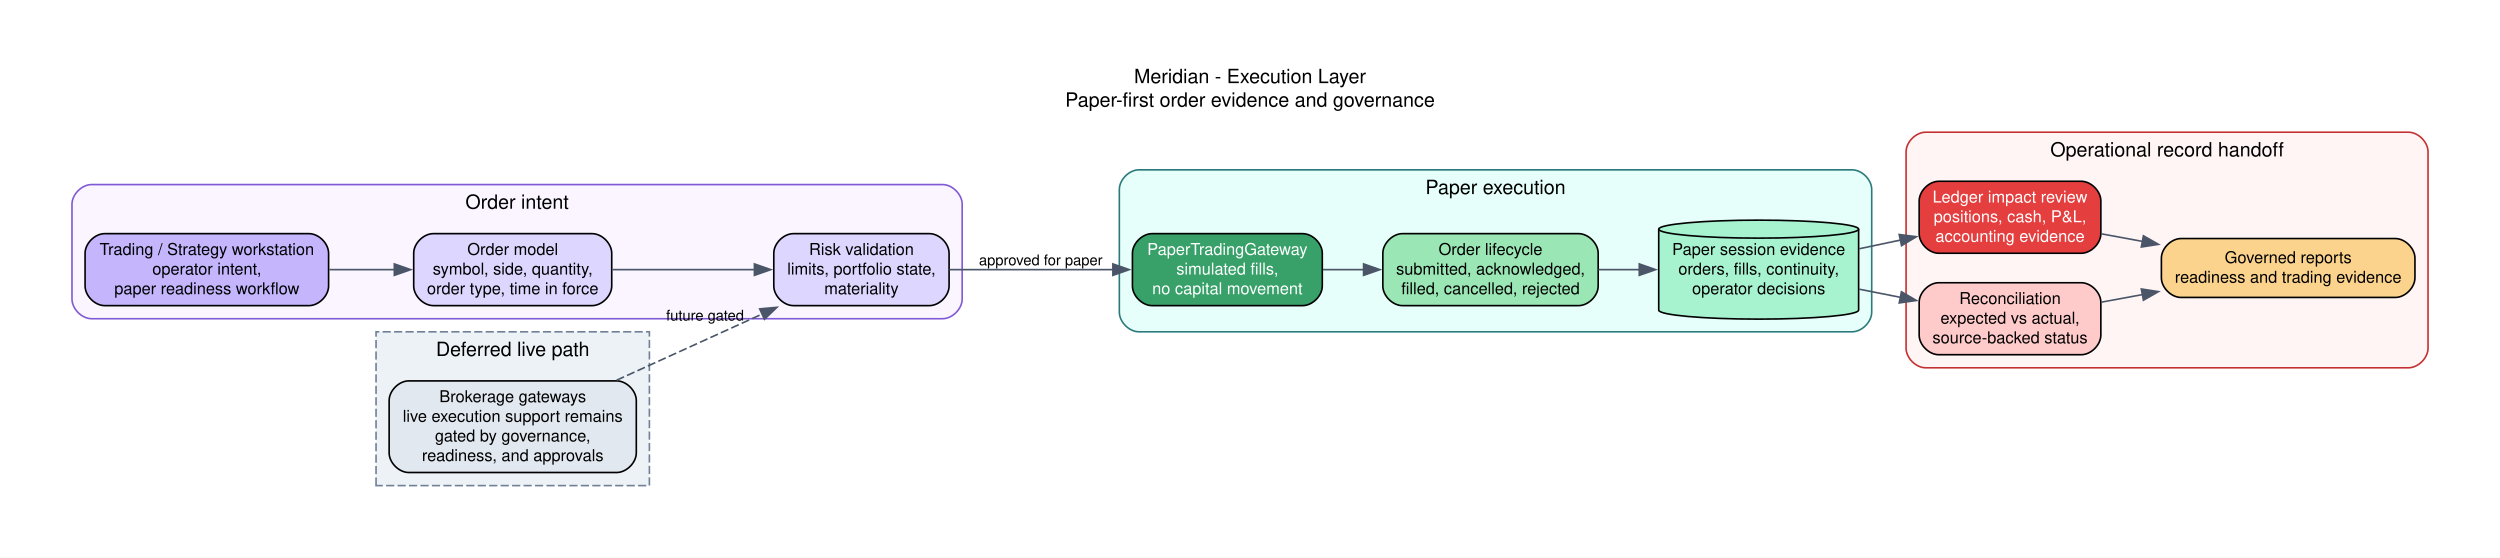
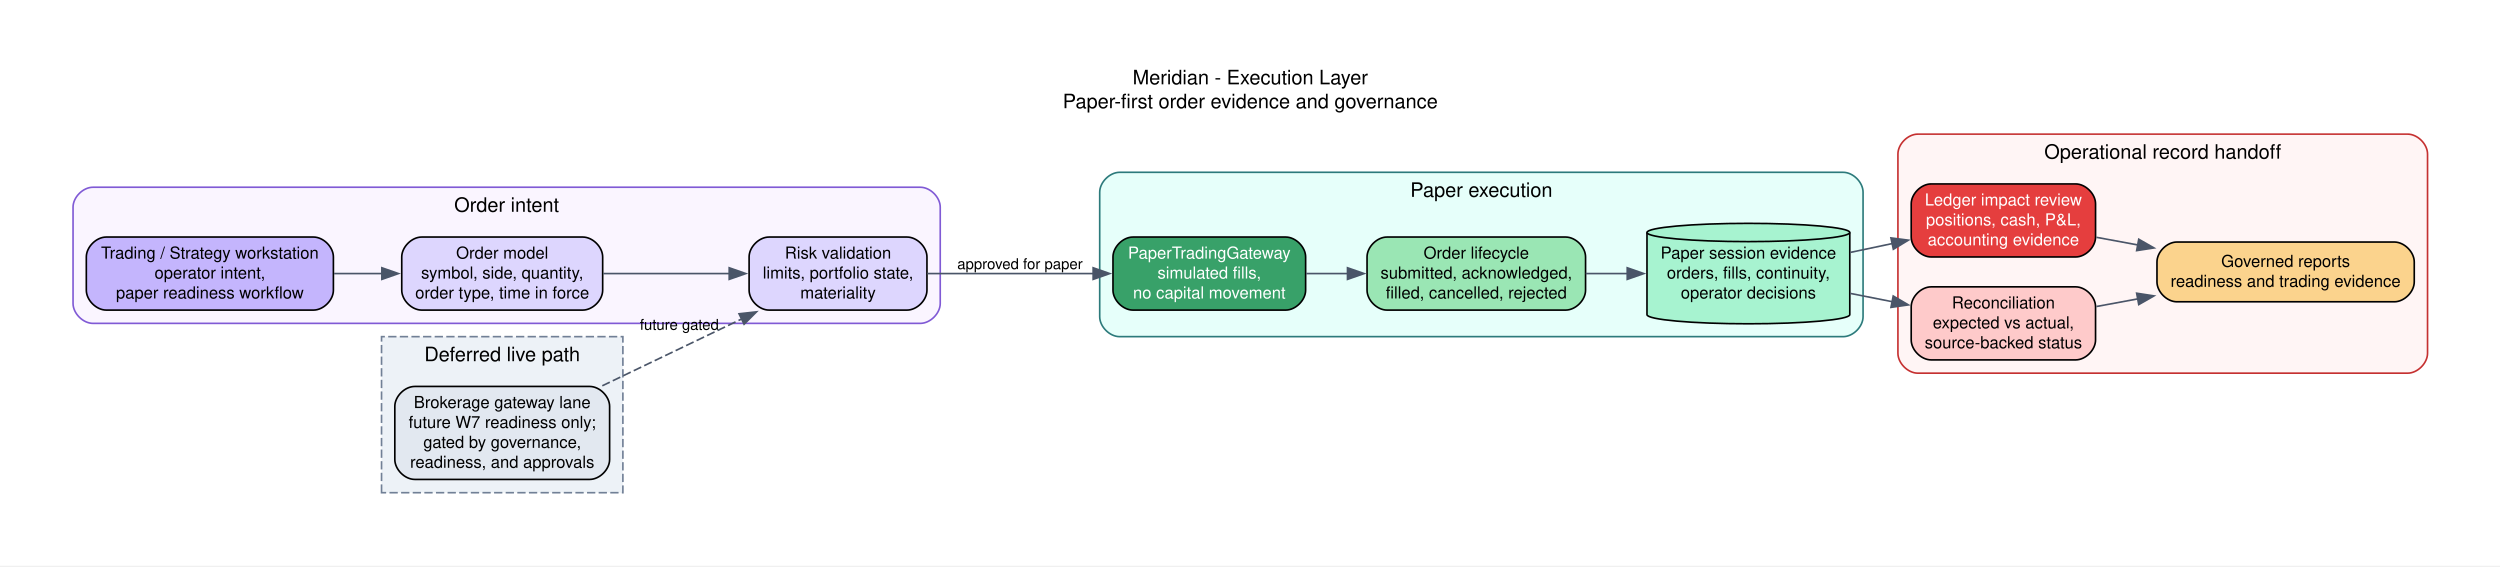
- <svg xmlns="http://www.w3.org/2000/svg" width="1528pt" height="341pt" viewBox="0.00 0.00 1528.00 341.00">
+ <svg xmlns="http://www.w3.org/2000/svg" width="1506pt" height="341pt" viewBox="0.00 0.00 1506.00 341.00">
  <g id="graph0" class="graph" transform="scale(1 1) rotate(0) translate(36 304.8)">
-     <polygon fill="white" stroke="none" points="-36,36 -36,-304.8 1492.02,-304.8 1492.02,36 -36,36" />
-     <text xml:space="preserve" text-anchor="middle" x="728.01" y="-254" font-family="Helvetica,sans-Serif" font-size="12.00">Meridian - Execution Layer</text>
-     <text xml:space="preserve" text-anchor="middle" x="728.01" y="-239.6" font-family="Helvetica,sans-Serif" font-size="12.00">Paper-first order evidence and governance</text>
+     <polygon fill="white" stroke="none" points="-36,36 -36,-304.8 1470.35,-304.8 1470.35,36 -36,36" />
+     <text xml:space="preserve" text-anchor="middle" x="717.17" y="-254" font-family="Helvetica,sans-Serif" font-size="12.00">Meridian - Execution Layer</text>
+     <text xml:space="preserve" text-anchor="middle" x="717.17" y="-239.6" font-family="Helvetica,sans-Serif" font-size="12.00">Paper-first order evidence and governance</text>
    <g id="clust1" class="cluster">
-       <path fill="#faf5ff" stroke="#805ad5" d="M20,-110C20,-110 540.08,-110 540.08,-110 546.08,-110 552.08,-116 552.08,-122 552.08,-122 552.08,-180 552.08,-180 552.08,-186 546.08,-192 540.08,-192 540.08,-192 20,-192 20,-192 14,-192 8,-186 8,-180 8,-180 8,-122 8,-122 8,-116 14,-110 20,-110" />
-       <text xml:space="preserve" text-anchor="middle" x="280.04" y="-177.2" font-family="Helvetica,sans-Serif" font-size="12.00">Order intent</text>
+       <path fill="#faf5ff" stroke="#805ad5" d="M20,-110C20,-110 518.4,-110 518.4,-110 524.4,-110 530.4,-116 530.4,-122 530.4,-122 530.4,-180 530.4,-180 530.4,-186 524.4,-192 518.4,-192 518.4,-192 20,-192 20,-192 14,-192 8,-186 8,-180 8,-180 8,-122 8,-122 8,-116 14,-110 20,-110" />
+       <text xml:space="preserve" text-anchor="middle" x="269.2" y="-177.2" font-family="Helvetica,sans-Serif" font-size="12.00">Order intent</text>
    </g>
    <g id="clust2" class="cluster">
-       <path fill="#e6fffa" stroke="#2c7a7b" d="M660.14,-102C660.14,-102 1095.99,-102 1095.99,-102 1101.99,-102 1107.99,-108 1107.99,-114 1107.99,-114 1107.99,-189 1107.99,-189 1107.99,-195 1101.99,-201 1095.99,-201 1095.99,-201 660.14,-201 660.14,-201 654.14,-201 648.14,-195 648.14,-189 648.14,-189 648.14,-114 648.14,-114 648.14,-108 654.14,-102 660.14,-102" />
-       <text xml:space="preserve" text-anchor="middle" x="878.06" y="-186.2" font-family="Helvetica,sans-Serif" font-size="12.00">Paper execution</text>
+       <path fill="#e6fffa" stroke="#2c7a7b" d="M638.46,-102C638.46,-102 1074.31,-102 1074.31,-102 1080.31,-102 1086.31,-108 1086.31,-114 1086.31,-114 1086.31,-189 1086.31,-189 1086.31,-195 1080.31,-201 1074.31,-201 1074.31,-201 638.46,-201 638.46,-201 632.46,-201 626.46,-195 626.46,-189 626.46,-189 626.46,-114 626.46,-114 626.46,-108 632.46,-102 638.46,-102" />
+       <text xml:space="preserve" text-anchor="middle" x="856.38" y="-186.2" font-family="Helvetica,sans-Serif" font-size="12.00">Paper execution</text>
    </g>
    <g id="clust3" class="cluster">
-       <path fill="#fff5f5" stroke="#c53030" d="M1140.99,-80C1140.99,-80 1436.02,-80 1436.02,-80 1442.02,-80 1448.02,-86 1448.02,-92 1448.02,-92 1448.02,-212 1448.02,-212 1448.02,-218 1442.02,-224 1436.02,-224 1436.02,-224 1140.99,-224 1140.99,-224 1134.99,-224 1128.99,-218 1128.99,-212 1128.99,-212 1128.99,-92 1128.99,-92 1128.99,-86 1134.99,-80 1140.99,-80" />
-       <text xml:space="preserve" text-anchor="middle" x="1288.51" y="-209.2" font-family="Helvetica,sans-Serif" font-size="12.00">Operational record handoff</text>
+       <path fill="#fff5f5" stroke="#c53030" d="M1119.31,-80C1119.31,-80 1414.35,-80 1414.35,-80 1420.35,-80 1426.35,-86 1426.35,-92 1426.35,-92 1426.35,-212 1426.35,-212 1426.35,-218 1420.35,-224 1414.35,-224 1414.35,-224 1119.31,-224 1119.31,-224 1113.31,-224 1107.31,-218 1107.31,-212 1107.31,-212 1107.31,-92 1107.31,-92 1107.31,-86 1113.31,-80 1119.31,-80" />
+       <text xml:space="preserve" text-anchor="middle" x="1266.83" y="-209.2" font-family="Helvetica,sans-Serif" font-size="12.00">Operational record handoff</text>
    </g>
    <g id="clust4" class="cluster">
-       <polygon fill="#edf2f7" stroke="#718096" stroke-dasharray="5,2" points="193.84,-8 193.84,-102 360.91,-102 360.91,-8 193.84,-8" />
-       <text xml:space="preserve" text-anchor="middle" x="277.37" y="-87.2" font-family="Helvetica,sans-Serif" font-size="12.00">Deferred live path</text>
+       <polygon fill="#edf2f7" stroke="#718096" stroke-dasharray="5,2" points="193.84,-8 193.84,-102 339.23,-102 339.23,-8 193.84,-8" />
+       <text xml:space="preserve" text-anchor="middle" x="266.53" y="-87.2" font-family="Helvetica,sans-Serif" font-size="12.00">Deferred live path</text>
    </g>
    <g id="node1" class="node">
      <path fill="#c4b5fd" stroke="black" d="M152.84,-162C152.84,-162 28,-162 28,-162 22,-162 16,-156 16,-150 16,-150 16,-130 16,-130 16,-124 22,-118 28,-118 28,-118 152.84,-118 152.84,-118 158.84,-118 164.84,-124 164.84,-130 164.84,-130 164.84,-150 164.84,-150 164.84,-156 158.84,-162 152.84,-162" />
      <text xml:space="preserve" text-anchor="middle" x="90.42" y="-149" font-family="Helvetica,sans-Serif" font-size="10.00">Trading / Strategy workstation</text>
      <text xml:space="preserve" text-anchor="middle" x="90.42" y="-137" font-family="Helvetica,sans-Serif" font-size="10.00">operator intent,</text>
      <text xml:space="preserve" text-anchor="middle" x="90.42" y="-125" font-family="Helvetica,sans-Serif" font-size="10.00">paper readiness workflow</text>
    </g>
    <g id="node2" class="node">
-       <path fill="#ddd6fe" stroke="black" d="M325.89,-162C325.89,-162 228.85,-162 228.85,-162 222.85,-162 216.85,-156 216.85,-150 216.85,-150 216.85,-130 216.85,-130 216.85,-124 222.85,-118 228.85,-118 228.85,-118 325.89,-118 325.89,-118 331.89,-118 337.89,-124 337.89,-130 337.89,-130 337.89,-150 337.89,-150 337.89,-156 331.89,-162 325.89,-162" />
-       <text xml:space="preserve" text-anchor="middle" x="277.37" y="-149" font-family="Helvetica,sans-Serif" font-size="10.00">Order model</text>
-       <text xml:space="preserve" text-anchor="middle" x="277.37" y="-137" font-family="Helvetica,sans-Serif" font-size="10.00">symbol, side, quantity,</text>
-       <text xml:space="preserve" text-anchor="middle" x="277.37" y="-125" font-family="Helvetica,sans-Serif" font-size="10.00">order type, time in force</text>
+       <path fill="#ddd6fe" stroke="black" d="M315.05,-162C315.05,-162 218.01,-162 218.01,-162 212.01,-162 206.01,-156 206.01,-150 206.01,-150 206.01,-130 206.01,-130 206.01,-124 212.01,-118 218.01,-118 218.01,-118 315.05,-118 315.05,-118 321.05,-118 327.05,-124 327.05,-130 327.05,-130 327.05,-150 327.05,-150 327.05,-156 321.05,-162 315.05,-162" />
+       <text xml:space="preserve" text-anchor="middle" x="266.53" y="-149" font-family="Helvetica,sans-Serif" font-size="10.00">Order model</text>
+       <text xml:space="preserve" text-anchor="middle" x="266.53" y="-137" font-family="Helvetica,sans-Serif" font-size="10.00">symbol, side, quantity,</text>
+       <text xml:space="preserve" text-anchor="middle" x="266.53" y="-125" font-family="Helvetica,sans-Serif" font-size="10.00">order type, time in force</text>
    </g>
    <g id="edge1" class="edge">
-       <path fill="none" stroke="#4a5568" d="M165.31,-140C178.47,-140 192.14,-140 205.21,-140" />
-       <polygon fill="#4a5568" stroke="#4a5568" points="205.01,-143.5 215.01,-140 205.01,-136.5 205.01,-143.5" />
+       <path fill="none" stroke="#4a5568" d="M165.26,-140C174.81,-140 184.58,-140 194.1,-140" />
+       <polygon fill="#4a5568" stroke="#4a5568" points="194.03,-143.5 204.03,-140 194.03,-136.5 194.03,-143.5" />
    </g>
    <g id="node3" class="node">
-       <path fill="#ddd6fe" stroke="black" d="M532.08,-162C532.08,-162 448.94,-162 448.94,-162 442.94,-162 436.94,-156 436.94,-150 436.94,-150 436.94,-130 436.94,-130 436.94,-124 442.94,-118 448.94,-118 448.94,-118 532.08,-118 532.08,-118 538.08,-118 544.08,-124 544.08,-130 544.08,-130 544.08,-150 544.08,-150 544.08,-156 538.08,-162 532.08,-162" />
-       <text xml:space="preserve" text-anchor="middle" x="490.51" y="-149" font-family="Helvetica,sans-Serif" font-size="10.00">Risk validation</text>
-       <text xml:space="preserve" text-anchor="middle" x="490.51" y="-137" font-family="Helvetica,sans-Serif" font-size="10.00">limits, portfolio state,</text>
-       <text xml:space="preserve" text-anchor="middle" x="490.51" y="-125" font-family="Helvetica,sans-Serif" font-size="10.00">materiality</text>
+       <path fill="#ddd6fe" stroke="black" d="M510.4,-162C510.4,-162 427.26,-162 427.26,-162 421.26,-162 415.26,-156 415.26,-150 415.26,-150 415.26,-130 415.26,-130 415.26,-124 421.26,-118 427.26,-118 427.26,-118 510.4,-118 510.4,-118 516.4,-118 522.4,-124 522.4,-130 522.4,-130 522.4,-150 522.4,-150 522.4,-156 516.4,-162 510.4,-162" />
+       <text xml:space="preserve" text-anchor="middle" x="468.83" y="-149" font-family="Helvetica,sans-Serif" font-size="10.00">Risk validation</text>
+       <text xml:space="preserve" text-anchor="middle" x="468.83" y="-137" font-family="Helvetica,sans-Serif" font-size="10.00">limits, portfolio state,</text>
+       <text xml:space="preserve" text-anchor="middle" x="468.83" y="-125" font-family="Helvetica,sans-Serif" font-size="10.00">materiality</text>
    </g>
    <g id="edge2" class="edge">
-       <path fill="none" stroke="#4a5568" d="M338.31,-140C365.53,-140 397.76,-140 425.45,-140" />
-       <polygon fill="#4a5568" stroke="#4a5568" points="425.1,-143.5 435.1,-140 425.1,-136.5 425.1,-143.5" />
+       <path fill="none" stroke="#4a5568" d="M327.36,-140C351.34,-140 379.03,-140 403.45,-140" />
+       <polygon fill="#4a5568" stroke="#4a5568" points="403.27,-143.5 413.27,-140 403.27,-136.5 403.27,-143.5" />
    </g>
    <g id="node4" class="node">
-       <path fill="#38a169" stroke="black" d="M760.19,-162C760.19,-162 668.14,-162 668.14,-162 662.14,-162 656.14,-156 656.14,-150 656.14,-150 656.14,-130 656.14,-130 656.14,-124 662.14,-118 668.14,-118 668.14,-118 760.19,-118 760.19,-118 766.19,-118 772.19,-124 772.19,-130 772.19,-130 772.19,-150 772.19,-150 772.19,-156 766.19,-162 760.19,-162" />
-       <text xml:space="preserve" text-anchor="middle" x="714.16" y="-149" font-family="Helvetica,sans-Serif" font-size="10.00" fill="white">PaperTradingGateway</text>
-       <text xml:space="preserve" text-anchor="middle" x="714.16" y="-137" font-family="Helvetica,sans-Serif" font-size="10.00" fill="white">simulated fills,</text>
-       <text xml:space="preserve" text-anchor="middle" x="714.16" y="-125" font-family="Helvetica,sans-Serif" font-size="10.00" fill="white">no capital movement</text>
+       <path fill="#38a169" stroke="black" d="M738.51,-162C738.51,-162 646.46,-162 646.46,-162 640.46,-162 634.46,-156 634.46,-150 634.46,-150 634.46,-130 634.46,-130 634.46,-124 640.46,-118 646.46,-118 646.46,-118 738.51,-118 738.51,-118 744.51,-118 750.51,-124 750.51,-130 750.51,-130 750.51,-150 750.51,-150 750.51,-156 744.51,-162 738.51,-162" />
+       <text xml:space="preserve" text-anchor="middle" x="692.48" y="-149" font-family="Helvetica,sans-Serif" font-size="10.00" fill="white">PaperTradingGateway</text>
+       <text xml:space="preserve" text-anchor="middle" x="692.48" y="-137" font-family="Helvetica,sans-Serif" font-size="10.00" fill="white">simulated fills,</text>
+       <text xml:space="preserve" text-anchor="middle" x="692.48" y="-125" font-family="Helvetica,sans-Serif" font-size="10.00" fill="white">no capital movement</text>
    </g>
    <g id="edge3" class="edge">
-       <path fill="none" stroke="#4a5568" d="M544.32,-140C574.33,-140 612.25,-140 644.54,-140" />
-       <polygon fill="#4a5568" stroke="#4a5568" points="644.19,-143.5 654.19,-140 644.19,-136.5 644.19,-143.5" />
-       <text xml:space="preserve" text-anchor="middle" x="600.11" y="-142.7" font-family="Helvetica,sans-Serif" font-size="9.00">approved for paper</text>
+       <path fill="none" stroke="#4a5568" d="M522.64,-140C552.65,-140 590.57,-140 622.86,-140" />
+       <polygon fill="#4a5568" stroke="#4a5568" points="622.51,-143.5 632.51,-140 622.51,-136.5 622.51,-143.5" />
+       <text xml:space="preserve" text-anchor="middle" x="578.43" y="-142.7" font-family="Helvetica,sans-Serif" font-size="9.00">approved for paper</text>
    </g>
    <g id="node5" class="node">
-       <path fill="#9ae6b4" stroke="black" d="M928.81,-162C928.81,-162 821.19,-162 821.19,-162 815.19,-162 809.19,-156 809.19,-150 809.19,-150 809.19,-130 809.19,-130 809.19,-124 815.19,-118 821.19,-118 821.19,-118 928.81,-118 928.81,-118 934.81,-118 940.81,-124 940.81,-130 940.81,-130 940.81,-150 940.81,-150 940.81,-156 934.81,-162 928.81,-162" />
-       <text xml:space="preserve" text-anchor="middle" x="875" y="-149" font-family="Helvetica,sans-Serif" font-size="10.00">Order lifecycle</text>
-       <text xml:space="preserve" text-anchor="middle" x="875" y="-137" font-family="Helvetica,sans-Serif" font-size="10.00">submitted, acknowledged,</text>
-       <text xml:space="preserve" text-anchor="middle" x="875" y="-125" font-family="Helvetica,sans-Serif" font-size="10.00">filled, cancelled, rejected</text>
+       <path fill="#9ae6b4" stroke="black" d="M907.14,-162C907.14,-162 799.51,-162 799.51,-162 793.51,-162 787.51,-156 787.51,-150 787.51,-150 787.51,-130 787.51,-130 787.51,-124 793.51,-118 799.51,-118 799.51,-118 907.14,-118 907.14,-118 913.14,-118 919.14,-124 919.14,-130 919.14,-130 919.14,-150 919.14,-150 919.14,-156 913.14,-162 907.14,-162" />
+       <text xml:space="preserve" text-anchor="middle" x="853.32" y="-149" font-family="Helvetica,sans-Serif" font-size="10.00">Order lifecycle</text>
+       <text xml:space="preserve" text-anchor="middle" x="853.32" y="-137" font-family="Helvetica,sans-Serif" font-size="10.00">submitted, acknowledged,</text>
+       <text xml:space="preserve" text-anchor="middle" x="853.32" y="-125" font-family="Helvetica,sans-Serif" font-size="10.00">filled, cancelled, rejected</text>
    </g>
    <g id="edge4" class="edge">
-       <path fill="none" stroke="#4a5568" d="M772.51,-140C780.63,-140 789.09,-140 797.51,-140" />
-       <polygon fill="#4a5568" stroke="#4a5568" points="797.41,-143.5 807.41,-140 797.41,-136.5 797.41,-143.5" />
+       <path fill="none" stroke="#4a5568" d="M750.83,-140C758.95,-140 767.41,-140 775.83,-140" />
+       <polygon fill="#4a5568" stroke="#4a5568" points="775.73,-143.5 785.73,-140 775.73,-136.5 775.73,-143.5" />
    </g>
    <g id="node6" class="node">
-       <path fill="#a7f3d0" stroke="black" d="M1099.99,-164.75C1099.99,-167.78 1072.61,-170.25 1038.9,-170.25 1005.2,-170.25 977.81,-167.78 977.81,-164.75 977.81,-164.75 977.81,-115.25 977.81,-115.25 977.81,-112.22 1005.2,-109.75 1038.9,-109.75 1072.61,-109.75 1099.99,-112.22 1099.99,-115.25 1099.99,-115.25 1099.99,-164.75 1099.99,-164.75" />
-       <path fill="none" stroke="black" d="M1099.99,-164.75C1099.99,-161.72 1072.61,-159.25 1038.9,-159.25 1005.2,-159.25 977.81,-161.72 977.81,-164.75" />
-       <text xml:space="preserve" text-anchor="middle" x="1038.9" y="-149" font-family="Helvetica,sans-Serif" font-size="10.00">Paper session evidence</text>
-       <text xml:space="preserve" text-anchor="middle" x="1038.9" y="-137" font-family="Helvetica,sans-Serif" font-size="10.00">orders, fills, continuity,</text>
-       <text xml:space="preserve" text-anchor="middle" x="1038.9" y="-125" font-family="Helvetica,sans-Serif" font-size="10.00">operator decisions</text>
+       <path fill="#a7f3d0" stroke="black" d="M1078.31,-164.75C1078.31,-167.78 1050.93,-170.25 1017.22,-170.25 983.52,-170.25 956.14,-167.78 956.14,-164.75 956.14,-164.75 956.14,-115.25 956.14,-115.25 956.14,-112.22 983.52,-109.75 1017.22,-109.75 1050.93,-109.75 1078.31,-112.22 1078.31,-115.25 1078.31,-115.25 1078.31,-164.75 1078.31,-164.75" />
+       <path fill="none" stroke="black" d="M1078.31,-164.75C1078.31,-161.72 1050.93,-159.25 1017.22,-159.25 983.52,-159.25 956.14,-161.72 956.14,-164.75" />
+       <text xml:space="preserve" text-anchor="middle" x="1017.22" y="-149" font-family="Helvetica,sans-Serif" font-size="10.00">Paper session evidence</text>
+       <text xml:space="preserve" text-anchor="middle" x="1017.22" y="-137" font-family="Helvetica,sans-Serif" font-size="10.00">orders, fills, continuity,</text>
+       <text xml:space="preserve" text-anchor="middle" x="1017.22" y="-125" font-family="Helvetica,sans-Serif" font-size="10.00">operator decisions</text>
    </g>
    <g id="edge5" class="edge">
-       <path fill="none" stroke="#4a5568" d="M940.92,-140C949.21,-140 957.73,-140 966.11,-140" />
-       <polygon fill="#4a5568" stroke="#4a5568" points="965.92,-143.5 975.92,-140 965.92,-136.5 965.92,-143.5" />
+       <path fill="none" stroke="#4a5568" d="M919.24,-140C927.53,-140 936.05,-140 944.43,-140" />
+       <polygon fill="#4a5568" stroke="#4a5568" points="944.24,-143.5 954.24,-140 944.24,-136.5 944.24,-143.5" />
    </g>
    <g id="node7" class="node">
-       <path fill="#e53e3e" stroke="black" d="M1236.04,-194C1236.04,-194 1148.99,-194 1148.99,-194 1142.99,-194 1136.99,-188 1136.99,-182 1136.99,-182 1136.99,-162 1136.99,-162 1136.99,-156 1142.99,-150 1148.99,-150 1148.99,-150 1236.04,-150 1236.04,-150 1242.04,-150 1248.04,-156 1248.04,-162 1248.04,-162 1248.04,-182 1248.04,-182 1248.04,-188 1242.04,-194 1236.04,-194" />
-       <text xml:space="preserve" text-anchor="middle" x="1192.52" y="-181" font-family="Helvetica,sans-Serif" font-size="10.00" fill="white">Ledger impact review</text>
-       <text xml:space="preserve" text-anchor="middle" x="1192.52" y="-169" font-family="Helvetica,sans-Serif" font-size="10.00" fill="white">positions, cash, P&amp;L,</text>
-       <text xml:space="preserve" text-anchor="middle" x="1192.52" y="-157" font-family="Helvetica,sans-Serif" font-size="10.00" fill="white">accounting evidence</text>
+       <path fill="#e53e3e" stroke="black" d="M1214.36,-194C1214.36,-194 1127.31,-194 1127.31,-194 1121.31,-194 1115.31,-188 1115.31,-182 1115.31,-182 1115.31,-162 1115.31,-162 1115.31,-156 1121.31,-150 1127.31,-150 1127.31,-150 1214.36,-150 1214.36,-150 1220.36,-150 1226.36,-156 1226.36,-162 1226.36,-162 1226.36,-182 1226.36,-182 1226.36,-188 1220.36,-194 1214.36,-194" />
+       <text xml:space="preserve" text-anchor="middle" x="1170.84" y="-181" font-family="Helvetica,sans-Serif" font-size="10.00" fill="white">Ledger impact review</text>
+       <text xml:space="preserve" text-anchor="middle" x="1170.84" y="-169" font-family="Helvetica,sans-Serif" font-size="10.00" fill="white">positions, cash, P&amp;L,</text>
+       <text xml:space="preserve" text-anchor="middle" x="1170.84" y="-157" font-family="Helvetica,sans-Serif" font-size="10.00" fill="white">accounting evidence</text>
    </g>
    <g id="edge6" class="edge">
-       <path fill="none" stroke="#4a5568" d="M1100.26,-152.74C1108.64,-154.51 1117.29,-156.33 1125.76,-158.12" />
-       <polygon fill="#4a5568" stroke="#4a5568" points="1124.78,-161.49 1135.29,-160.13 1126.23,-154.64 1124.78,-161.49" />
+       <path fill="none" stroke="#4a5568" d="M1078.58,-152.74C1086.96,-154.51 1095.61,-156.33 1104.09,-158.12" />
+       <polygon fill="#4a5568" stroke="#4a5568" points="1103.1,-161.49 1113.61,-160.13 1104.55,-154.64 1103.1,-161.49" />
    </g>
    <g id="node8" class="node">
-       <path fill="#fecaca" stroke="black" d="M1236.04,-132C1236.04,-132 1148.99,-132 1148.99,-132 1142.99,-132 1136.99,-126 1136.99,-120 1136.99,-120 1136.99,-100 1136.99,-100 1136.99,-94 1142.99,-88 1148.99,-88 1148.99,-88 1236.04,-88 1236.04,-88 1242.04,-88 1248.04,-94 1248.04,-100 1248.04,-100 1248.04,-120 1248.04,-120 1248.04,-126 1242.04,-132 1236.04,-132" />
-       <text xml:space="preserve" text-anchor="middle" x="1192.52" y="-119" font-family="Helvetica,sans-Serif" font-size="10.00">Reconciliation</text>
-       <text xml:space="preserve" text-anchor="middle" x="1192.52" y="-107" font-family="Helvetica,sans-Serif" font-size="10.00">expected vs actual,</text>
-       <text xml:space="preserve" text-anchor="middle" x="1192.52" y="-95" font-family="Helvetica,sans-Serif" font-size="10.00">source-backed status</text>
+       <path fill="#fecaca" stroke="black" d="M1214.36,-132C1214.36,-132 1127.31,-132 1127.31,-132 1121.31,-132 1115.31,-126 1115.31,-120 1115.31,-120 1115.31,-100 1115.31,-100 1115.31,-94 1121.31,-88 1127.31,-88 1127.31,-88 1214.36,-88 1214.36,-88 1220.36,-88 1226.36,-94 1226.36,-100 1226.36,-100 1226.36,-120 1226.36,-120 1226.36,-126 1220.36,-132 1214.36,-132" />
+       <text xml:space="preserve" text-anchor="middle" x="1170.84" y="-119" font-family="Helvetica,sans-Serif" font-size="10.00">Reconciliation</text>
+       <text xml:space="preserve" text-anchor="middle" x="1170.84" y="-107" font-family="Helvetica,sans-Serif" font-size="10.00">expected vs actual,</text>
+       <text xml:space="preserve" text-anchor="middle" x="1170.84" y="-95" font-family="Helvetica,sans-Serif" font-size="10.00">source-backed status</text>
    </g>
    <g id="edge7" class="edge">
-       <path fill="none" stroke="#4a5568" d="M1100.26,-128.06C1108.55,-126.42 1117.1,-124.73 1125.48,-123.07" />
-       <polygon fill="#4a5568" stroke="#4a5568" points="1126.16,-126.5 1135.29,-121.13 1124.8,-119.63 1126.16,-126.5" />
+       <path fill="none" stroke="#4a5568" d="M1078.58,-128.06C1086.87,-126.42 1095.42,-124.73 1103.8,-123.07" />
+       <polygon fill="#4a5568" stroke="#4a5568" points="1104.48,-126.5 1113.61,-121.13 1103.12,-119.63 1104.48,-126.5" />
    </g>
    <g id="node9" class="node">
-       <path fill="#fbd38d" stroke="black" d="M1428.02,-159C1428.02,-159 1297.04,-159 1297.04,-159 1291.04,-159 1285.04,-153 1285.04,-147 1285.04,-147 1285.04,-135 1285.04,-135 1285.04,-129 1291.04,-123 1297.04,-123 1297.04,-123 1428.02,-123 1428.02,-123 1434.02,-123 1440.02,-129 1440.02,-135 1440.02,-135 1440.02,-147 1440.02,-147 1440.02,-153 1434.02,-159 1428.02,-159" />
-       <text xml:space="preserve" text-anchor="middle" x="1362.53" y="-144" font-family="Helvetica,sans-Serif" font-size="10.00">Governed reports</text>
-       <text xml:space="preserve" text-anchor="middle" x="1362.53" y="-132" font-family="Helvetica,sans-Serif" font-size="10.00">readiness and trading evidence</text>
+       <path fill="#fbd38d" stroke="black" d="M1406.35,-159C1406.35,-159 1275.36,-159 1275.36,-159 1269.36,-159 1263.36,-153 1263.36,-147 1263.36,-147 1263.36,-135 1263.36,-135 1263.36,-129 1269.36,-123 1275.36,-123 1275.36,-123 1406.35,-123 1406.35,-123 1412.35,-123 1418.35,-129 1418.35,-135 1418.35,-135 1418.35,-147 1418.35,-147 1418.35,-153 1412.35,-159 1406.35,-159" />
+       <text xml:space="preserve" text-anchor="middle" x="1340.85" y="-144" font-family="Helvetica,sans-Serif" font-size="10.00">Governed reports</text>
+       <text xml:space="preserve" text-anchor="middle" x="1340.85" y="-132" font-family="Helvetica,sans-Serif" font-size="10.00">readiness and trading evidence</text>
    </g>
    <g id="edge8" class="edge">
-       <path fill="none" stroke="#4a5568" d="M1248.53,-161.85C1256.58,-160.36 1265.04,-158.8 1273.55,-157.23" />
-       <polygon fill="#4a5568" stroke="#4a5568" points="1274.06,-160.7 1283.25,-155.44 1272.78,-153.82 1274.06,-160.7" />
+       <path fill="none" stroke="#4a5568" d="M1226.85,-161.85C1234.9,-160.36 1243.36,-158.8 1251.87,-157.23" />
+       <polygon fill="#4a5568" stroke="#4a5568" points="1252.38,-160.7 1261.57,-155.44 1251.11,-153.82 1252.38,-160.7" />
    </g>
    <g id="edge9" class="edge">
-       <path fill="none" stroke="#4a5568" d="M1248.53,-120.15C1256.58,-121.64 1265.04,-123.2 1273.55,-124.77" />
-       <polygon fill="#4a5568" stroke="#4a5568" points="1272.78,-128.18 1283.25,-126.56 1274.06,-121.3 1272.78,-128.18" />
+       <path fill="none" stroke="#4a5568" d="M1226.85,-120.15C1234.9,-121.64 1243.36,-123.2 1251.87,-124.77" />
+       <polygon fill="#4a5568" stroke="#4a5568" points="1251.11,-128.18 1261.57,-126.56 1252.38,-121.3 1251.11,-128.18" />
    </g>
    <g id="node10" class="node">
-       <path fill="#e2e8f0" stroke="black" d="M340.91,-72C340.91,-72 213.84,-72 213.84,-72 207.84,-72 201.84,-66 201.84,-60 201.84,-60 201.84,-28 201.84,-28 201.84,-22 207.84,-16 213.84,-16 213.84,-16 340.91,-16 340.91,-16 346.91,-16 352.91,-22 352.91,-28 352.91,-28 352.91,-60 352.91,-60 352.91,-66 346.91,-72 340.91,-72" />
-       <text xml:space="preserve" text-anchor="middle" x="277.37" y="-59" font-family="Helvetica,sans-Serif" font-size="10.00">Brokerage gateways</text>
-       <text xml:space="preserve" text-anchor="middle" x="277.37" y="-47" font-family="Helvetica,sans-Serif" font-size="10.00">live execution support remains</text>
-       <text xml:space="preserve" text-anchor="middle" x="277.37" y="-35" font-family="Helvetica,sans-Serif" font-size="10.00">gated by governance,</text>
-       <text xml:space="preserve" text-anchor="middle" x="277.37" y="-23" font-family="Helvetica,sans-Serif" font-size="10.00">readiness, and approvals</text>
+       <path fill="#e2e8f0" stroke="black" d="M319.23,-72C319.23,-72 213.84,-72 213.84,-72 207.84,-72 201.84,-66 201.84,-60 201.84,-60 201.84,-28 201.84,-28 201.84,-22 207.84,-16 213.84,-16 213.84,-16 319.23,-16 319.23,-16 325.23,-16 331.23,-22 331.23,-28 331.23,-28 331.23,-60 331.23,-60 331.23,-66 325.23,-72 319.23,-72" />
+       <text xml:space="preserve" text-anchor="middle" x="266.53" y="-59" font-family="Helvetica,sans-Serif" font-size="10.00">Brokerage gateway lane</text>
+       <text xml:space="preserve" text-anchor="middle" x="266.53" y="-47" font-family="Helvetica,sans-Serif" font-size="10.00">future W7 readiness only;</text>
+       <text xml:space="preserve" text-anchor="middle" x="266.53" y="-35" font-family="Helvetica,sans-Serif" font-size="10.00">gated by governance,</text>
+       <text xml:space="preserve" text-anchor="middle" x="266.53" y="-23" font-family="Helvetica,sans-Serif" font-size="10.00">readiness, and approvals</text>
    </g>
    <g id="edge10" class="edge">
-       <path fill="none" stroke="#4a5568" stroke-dasharray="5,2" d="M340.86,-72.41C369.01,-85.21 402.08,-100.25 429.88,-112.88" />
-       <polygon fill="#4a5568" stroke="#4a5568" points="428.32,-116.02 438.87,-116.97 431.22,-109.65 428.32,-116.02" />
-       <text xml:space="preserve" text-anchor="middle" x="394.92" y="-108.91" font-family="Helvetica,sans-Serif" font-size="9.00">future gated</text>
+       <path fill="none" stroke="#4a5568" stroke-dasharray="5,2" d="M326.82,-72.41C353.4,-85.15 384.61,-100.11 410.91,-112.72" />
+       <polygon fill="#4a5568" stroke="#4a5568" points="409.2,-115.78 419.73,-116.95 412.23,-109.47 409.2,-115.78" />
+       <text xml:space="preserve" text-anchor="middle" x="373.24" y="-106.12" font-family="Helvetica,sans-Serif" font-size="9.00">future gated</text>
    </g>
  </g>
</svg>
